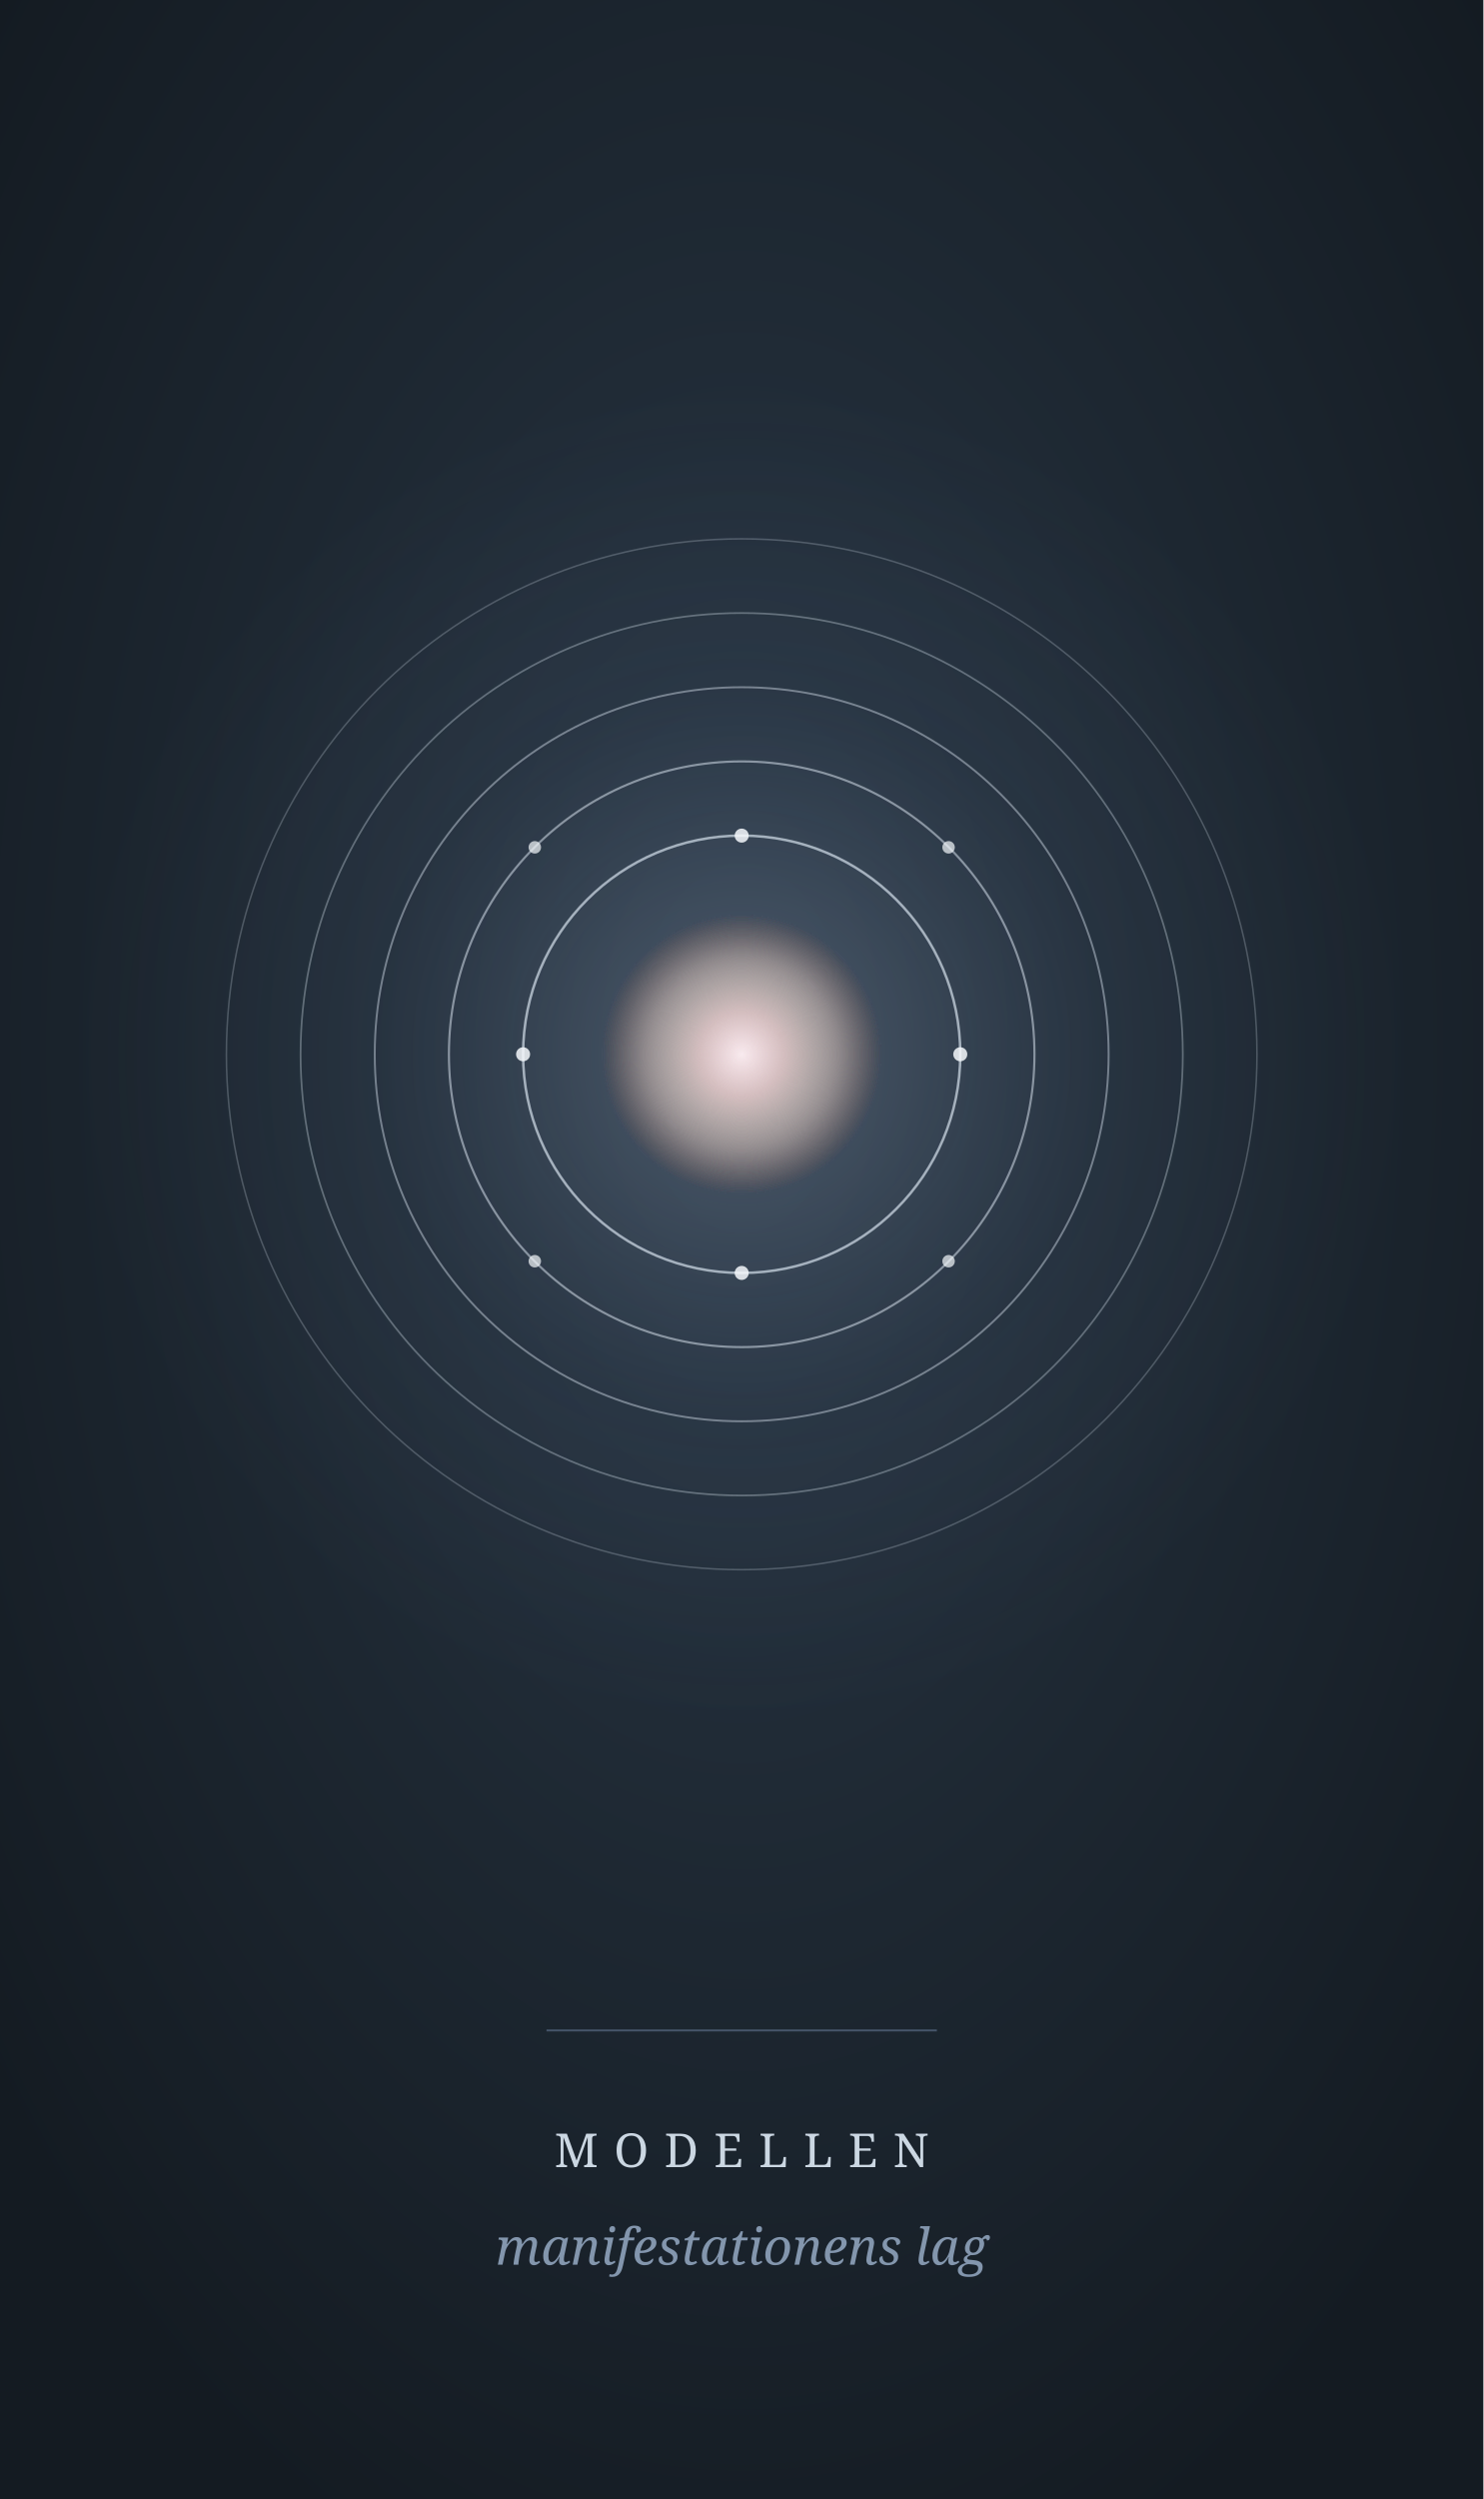
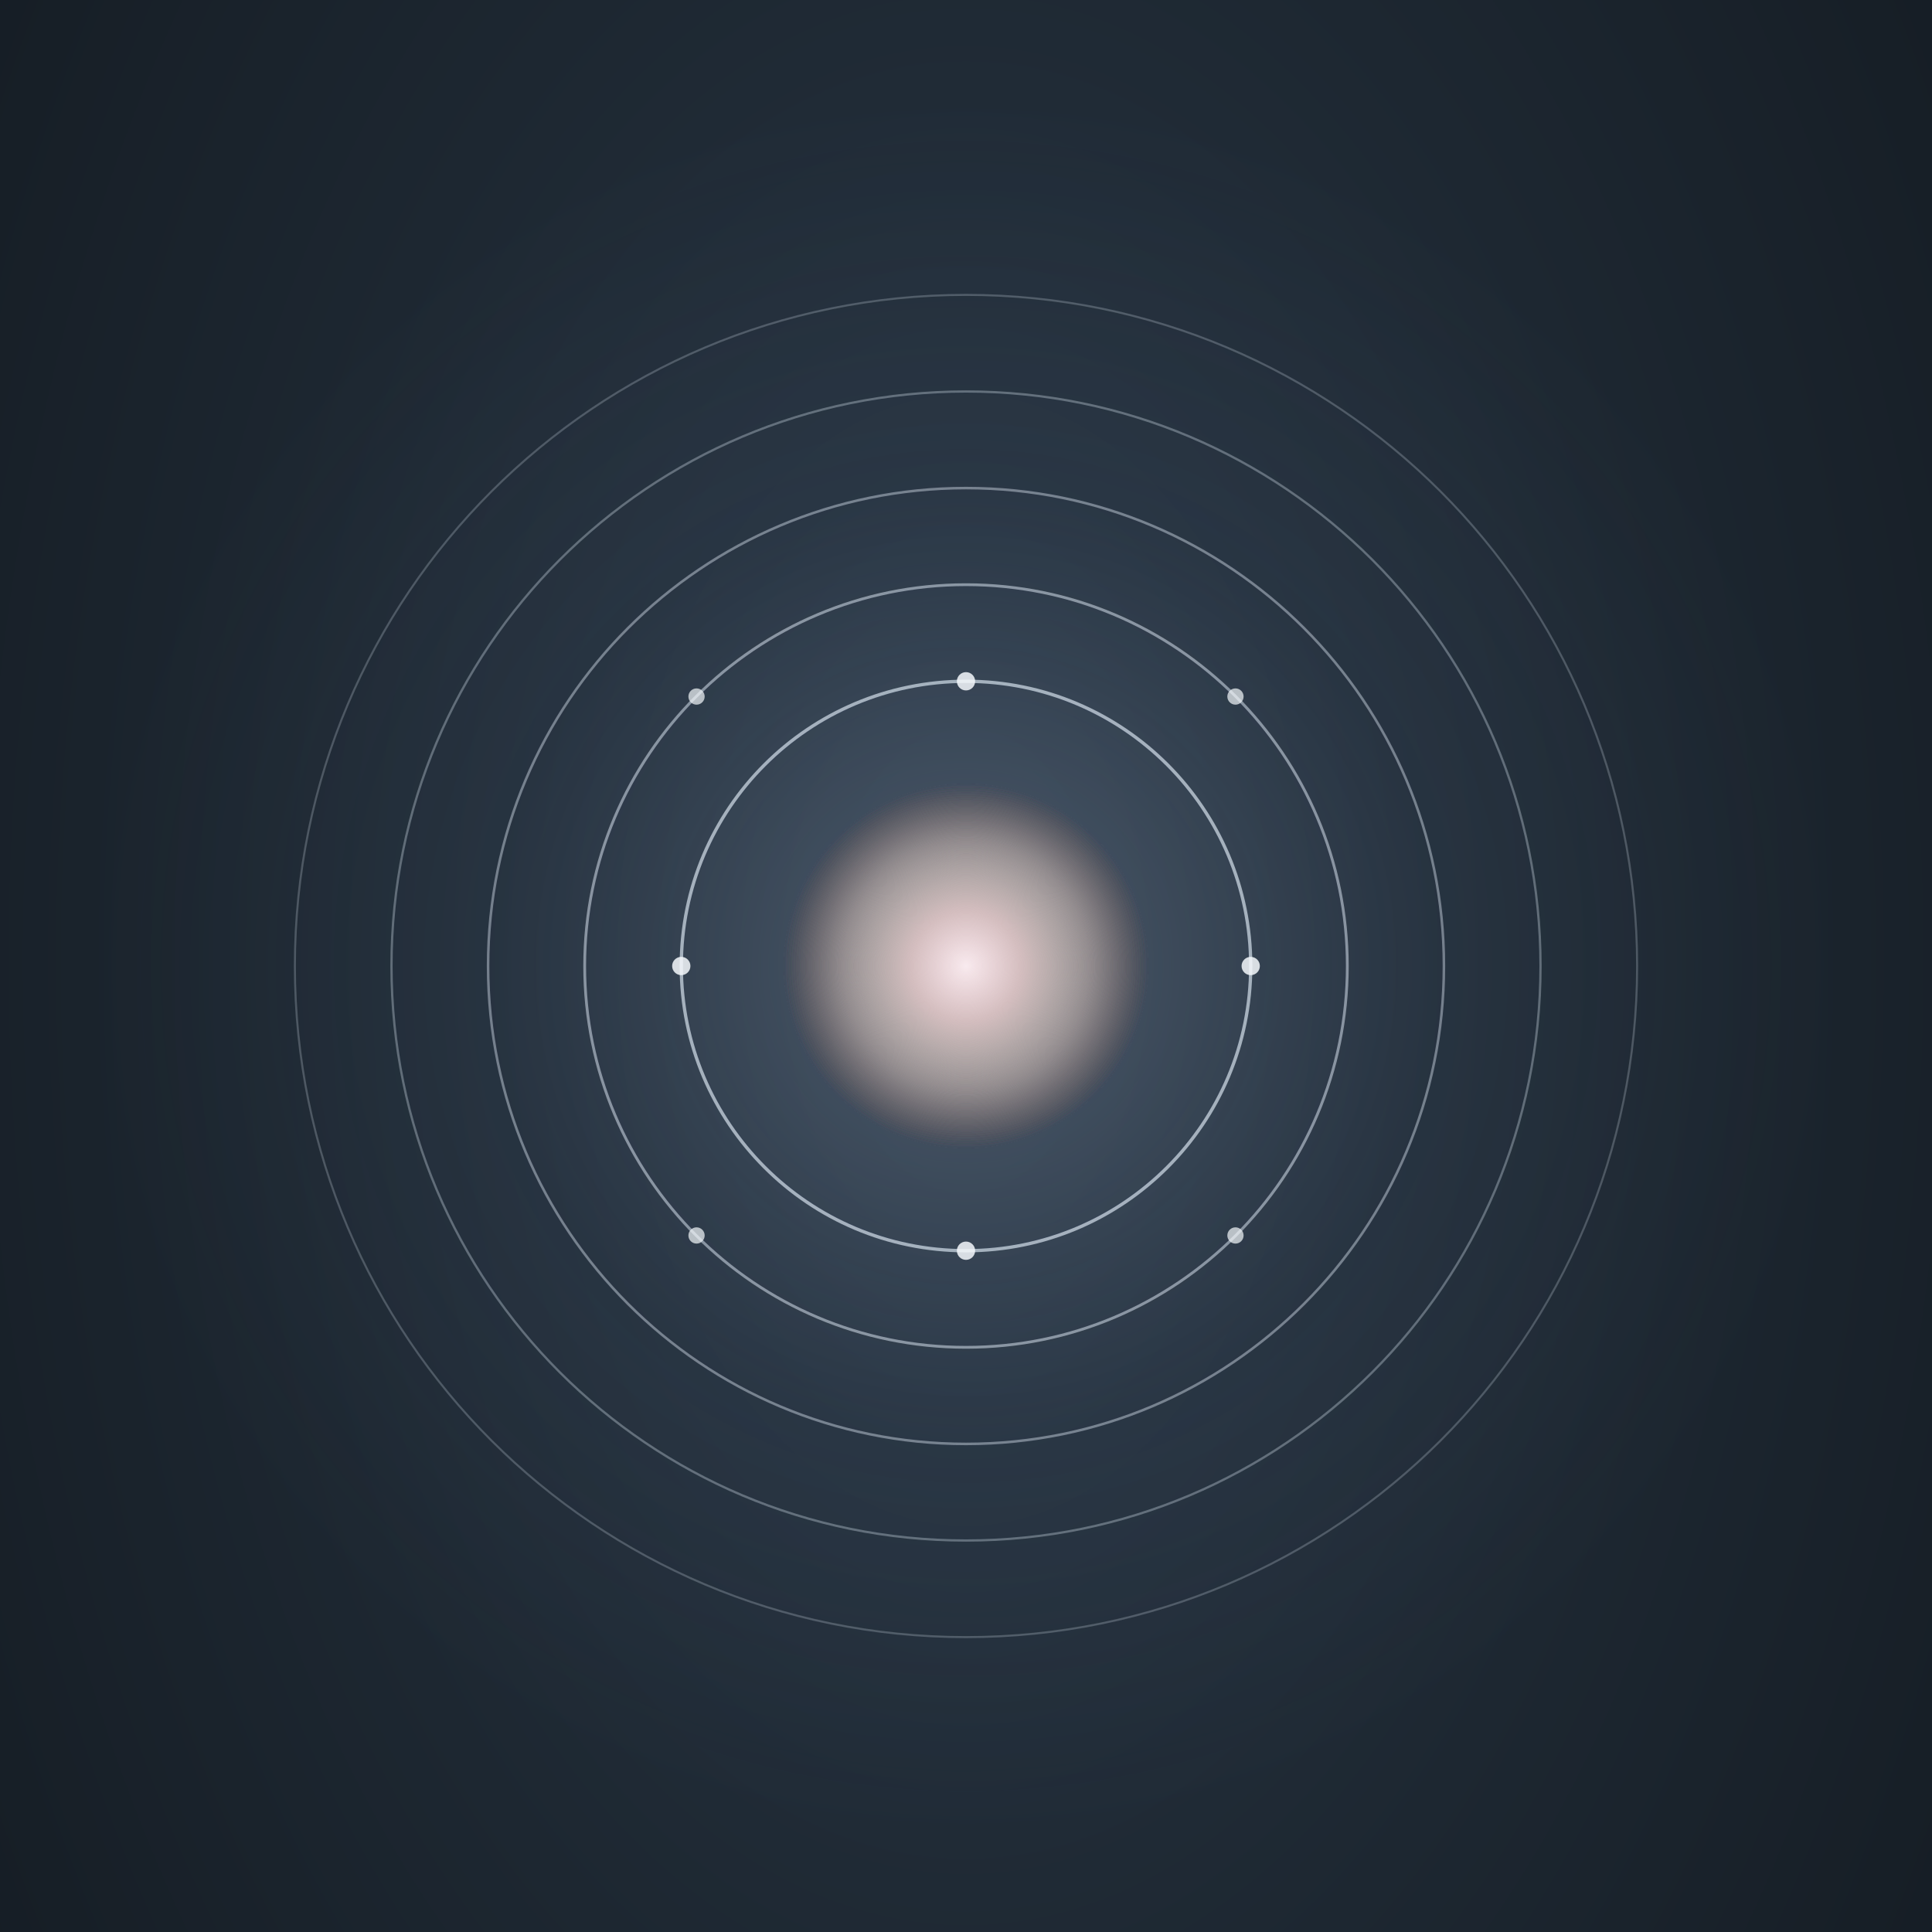
- <svg xmlns="http://www.w3.org/2000/svg" viewBox="0 0 380 640" role="img" aria-label="Den Biodynamiske Model">
+ <svg xmlns="http://www.w3.org/2000/svg" viewBox="0 80 380 380" role="img" aria-label="Den Biodynamiske Model">
  <defs>
    <style>
@keyframes core-r { 0%, 100% { r: 30px; } 50% { r: 38px; } }
@keyframes aura-r { 0%, 100% { rx: 158px; ry: 158px; } 50% { rx: 182px; ry: 182px; } }
@keyframes rings-breathe {
  0%, 100% { transform: scale(1); }
  50% { transform: scale(1.1); }
}
.core { animation: core-r 8s ease-in-out infinite; }
.aura { animation: aura-r 8s ease-in-out infinite; }
.rings-group {
  animation: rings-breathe 8s ease-in-out infinite;
  transform-origin: 190px 270px;
  transform-box: view-box;
}

/* Farve-cyklus: 7 farver à 4 sekunder = 28 sekunders cyklus.
   Hver kerne træder frem i sit øjeblik og fader stille ud igen */
@keyframes color-cycle {
  0%, 100% { opacity: 0; }
  3.57% { opacity: 1; }     /* fader ind */
  10.71% { opacity: 1; }    /* holder fuldt synlig (~2s) */
  14.28% { opacity: 0; }    /* fader ud */
}
.core-color {
  animation: color-cycle 28s ease-in-out infinite;
}
.color-1 { animation-delay: 0s; }      /* Modellen - isblå */
.color-2 { animation-delay: -24s; }    /* Begreber - gylden */
.color-3 { animation-delay: -20s; }    /* Zoner - havblå */
.color-4 { animation-delay: -16s; }    /* Egenskaber - perle */
.color-5 { animation-delay: -12s; }    /* Rejsen - rose */
.color-6 { animation-delay: -8s; }     /* Inspiration - teal */
.color-7 { animation-delay: -4s; }     /* Blechschmidt - fersken */

@media (prefers-reduced-motion: reduce) {
  .core, .aura, .rings-group, .core-color { animation: none; }
  .core-color { opacity: 0; }
  .color-1 { opacity: 1; }
}
</style>
    <radialGradient id="well" cx="50%" cy="42%" r="65%">
      <stop offset="0%" stop-color="#2a3847" />
      <stop offset="55%" stop-color="#1d2731" />
      <stop offset="100%" stop-color="#141b22" />
    </radialGradient>
    <radialGradient id="aura-g" cx="50%" cy="50%" r="50%">
      <stop offset="0%" stop-color="#b8c8dc" stop-opacity="0.28" />
      <stop offset="55%" stop-color="#6a7e9c" stop-opacity="0.08" />
      <stop offset="100%" stop-color="#6a7e9c" stop-opacity="0" />
    </radialGradient>
    <radialGradient id="core-1" cx="50%" cy="50%" r="50%">
      <stop offset="0%" stop-color="#fcf6e8" stop-opacity="1" />
      <stop offset="30%" stop-color="#ecdcb0" stop-opacity="0.75" />
      <stop offset="70%" stop-color="#c0a878" stop-opacity="0.25" />
      <stop offset="100%" stop-color="#806848" stop-opacity="0" />
    </radialGradient>
    <radialGradient id="core-2" cx="50%" cy="50%" r="50%">
      <stop offset="0%" stop-color="#fcefea" stop-opacity="1" />
      <stop offset="30%" stop-color="#ecbcb0" stop-opacity="0.75" />
      <stop offset="70%" stop-color="#c08478" stop-opacity="0.25" />
      <stop offset="100%" stop-color="#80483c" stop-opacity="0" />
    </radialGradient>
    <radialGradient id="core-3" cx="50%" cy="50%" r="50%">
      <stop offset="0%" stop-color="#f8eaf2" stop-opacity="1" />
      <stop offset="30%" stop-color="#dcbcd0" stop-opacity="0.75" />
      <stop offset="70%" stop-color="#a884a0" stop-opacity="0.25" />
      <stop offset="100%" stop-color="#684c64" stop-opacity="0" />
    </radialGradient>
    <radialGradient id="core-4" cx="50%" cy="50%" r="50%">
      <stop offset="0%" stop-color="#ecebf6" stop-opacity="1" />
      <stop offset="30%" stop-color="#bcb8d8" stop-opacity="0.75" />
      <stop offset="70%" stop-color="#8884a8" stop-opacity="0.25" />
      <stop offset="100%" stop-color="#504c70" stop-opacity="0" />
    </radialGradient>
    <radialGradient id="core-5" cx="50%" cy="50%" r="50%">
      <stop offset="0%" stop-color="#e8f2f4" stop-opacity="1" />
      <stop offset="30%" stop-color="#b4d0d4" stop-opacity="0.75" />
      <stop offset="70%" stop-color="#7c9ca4" stop-opacity="0.25" />
      <stop offset="100%" stop-color="#48646c" stop-opacity="0" />
    </radialGradient>
    <radialGradient id="core-6" cx="50%" cy="50%" r="50%">
      <stop offset="0%" stop-color="#ecf2e8" stop-opacity="1" />
      <stop offset="30%" stop-color="#bcd0b4" stop-opacity="0.75" />
      <stop offset="70%" stop-color="#849c80" stop-opacity="0.25" />
      <stop offset="100%" stop-color="#506450" stop-opacity="0" />
    </radialGradient>
    <radialGradient id="core-7" cx="50%" cy="50%" r="50%">
      <stop offset="0%" stop-color="#f8eaee" stop-opacity="1" />
      <stop offset="30%" stop-color="#dcb8c0" stop-opacity="0.75" />
      <stop offset="70%" stop-color="#a8848c" stop-opacity="0.25" />
      <stop offset="100%" stop-color="#684c54" stop-opacity="0" />
    </radialGradient>
  </defs>
  <rect x="0" y="0" width="380" height="640" fill="url(#well)" />
  <ellipse class="aura" cx="190" cy="270" rx="170" ry="170" fill="url(#aura-g)" />
  <g class="rings-group" fill="none">
    <circle cx="190" cy="270" r="56" stroke="#d4dfeb" stroke-width="0.65" opacity="0.7" />
    <circle cx="190" cy="270" r="75" stroke="#d4dfeb" stroke-width="0.55" opacity="0.55" />
    <circle cx="190" cy="270" r="94" stroke="#d4dfeb" stroke-width="0.5" opacity="0.45" />
    <circle cx="190" cy="270" r="113" stroke="#d4dfeb" stroke-width="0.45" opacity="0.35" />
    <circle cx="190" cy="270" r="132" stroke="#d4dfeb" stroke-width="0.4" opacity="0.25" />
  </g>
  <g class="rings-group">
    <circle cx="190" cy="214" r="1.8" fill="#f4f8fb" opacity="0.85" />
    <circle cx="246" cy="270" r="1.8" fill="#f4f8fb" opacity="0.85" />
    <circle cx="190" cy="326" r="1.8" fill="#f4f8fb" opacity="0.85" />
    <circle cx="134" cy="270" r="1.8" fill="#f4f8fb" opacity="0.85" />
    <circle cx="243" cy="217" r="1.6" fill="#f4f8fb" opacity="0.7" />
    <circle cx="243" cy="323" r="1.6" fill="#f4f8fb" opacity="0.7" />
    <circle cx="137" cy="323" r="1.6" fill="#f4f8fb" opacity="0.7" />
    <circle cx="137" cy="217" r="1.6" fill="#f4f8fb" opacity="0.7" />
  </g>
  <circle class="core core-color color-1" cx="190" cy="270" r="36" fill="url(#core-1)" />
  <circle class="core core-color color-2" cx="190" cy="270" r="36" fill="url(#core-2)" />
  <circle class="core core-color color-3" cx="190" cy="270" r="36" fill="url(#core-3)" />
  <circle class="core core-color color-4" cx="190" cy="270" r="36" fill="url(#core-4)" />
  <circle class="core core-color color-5" cx="190" cy="270" r="36" fill="url(#core-5)" />
  <circle class="core core-color color-6" cx="190" cy="270" r="36" fill="url(#core-6)" />
  <circle class="core core-color color-7" cx="190" cy="270" r="36" fill="url(#core-7)" />
  <line x1="140" y1="520" x2="240" y2="520" stroke="#6a7e9c" stroke-width="0.5" opacity="0.55" />
  <text x="190" y="555" text-anchor="middle" font-family="Cinzel, serif" font-size="12" letter-spacing="4" fill="#d4dfeb" opacity="0.95">MODELLEN</text>
  <text x="190" y="580" text-anchor="middle" font-family="Cormorant Garamond, Georgia, serif" font-size="13" font-style="italic" fill="#95aac4" opacity="0.85">manifestationens lag</text>
</svg>
